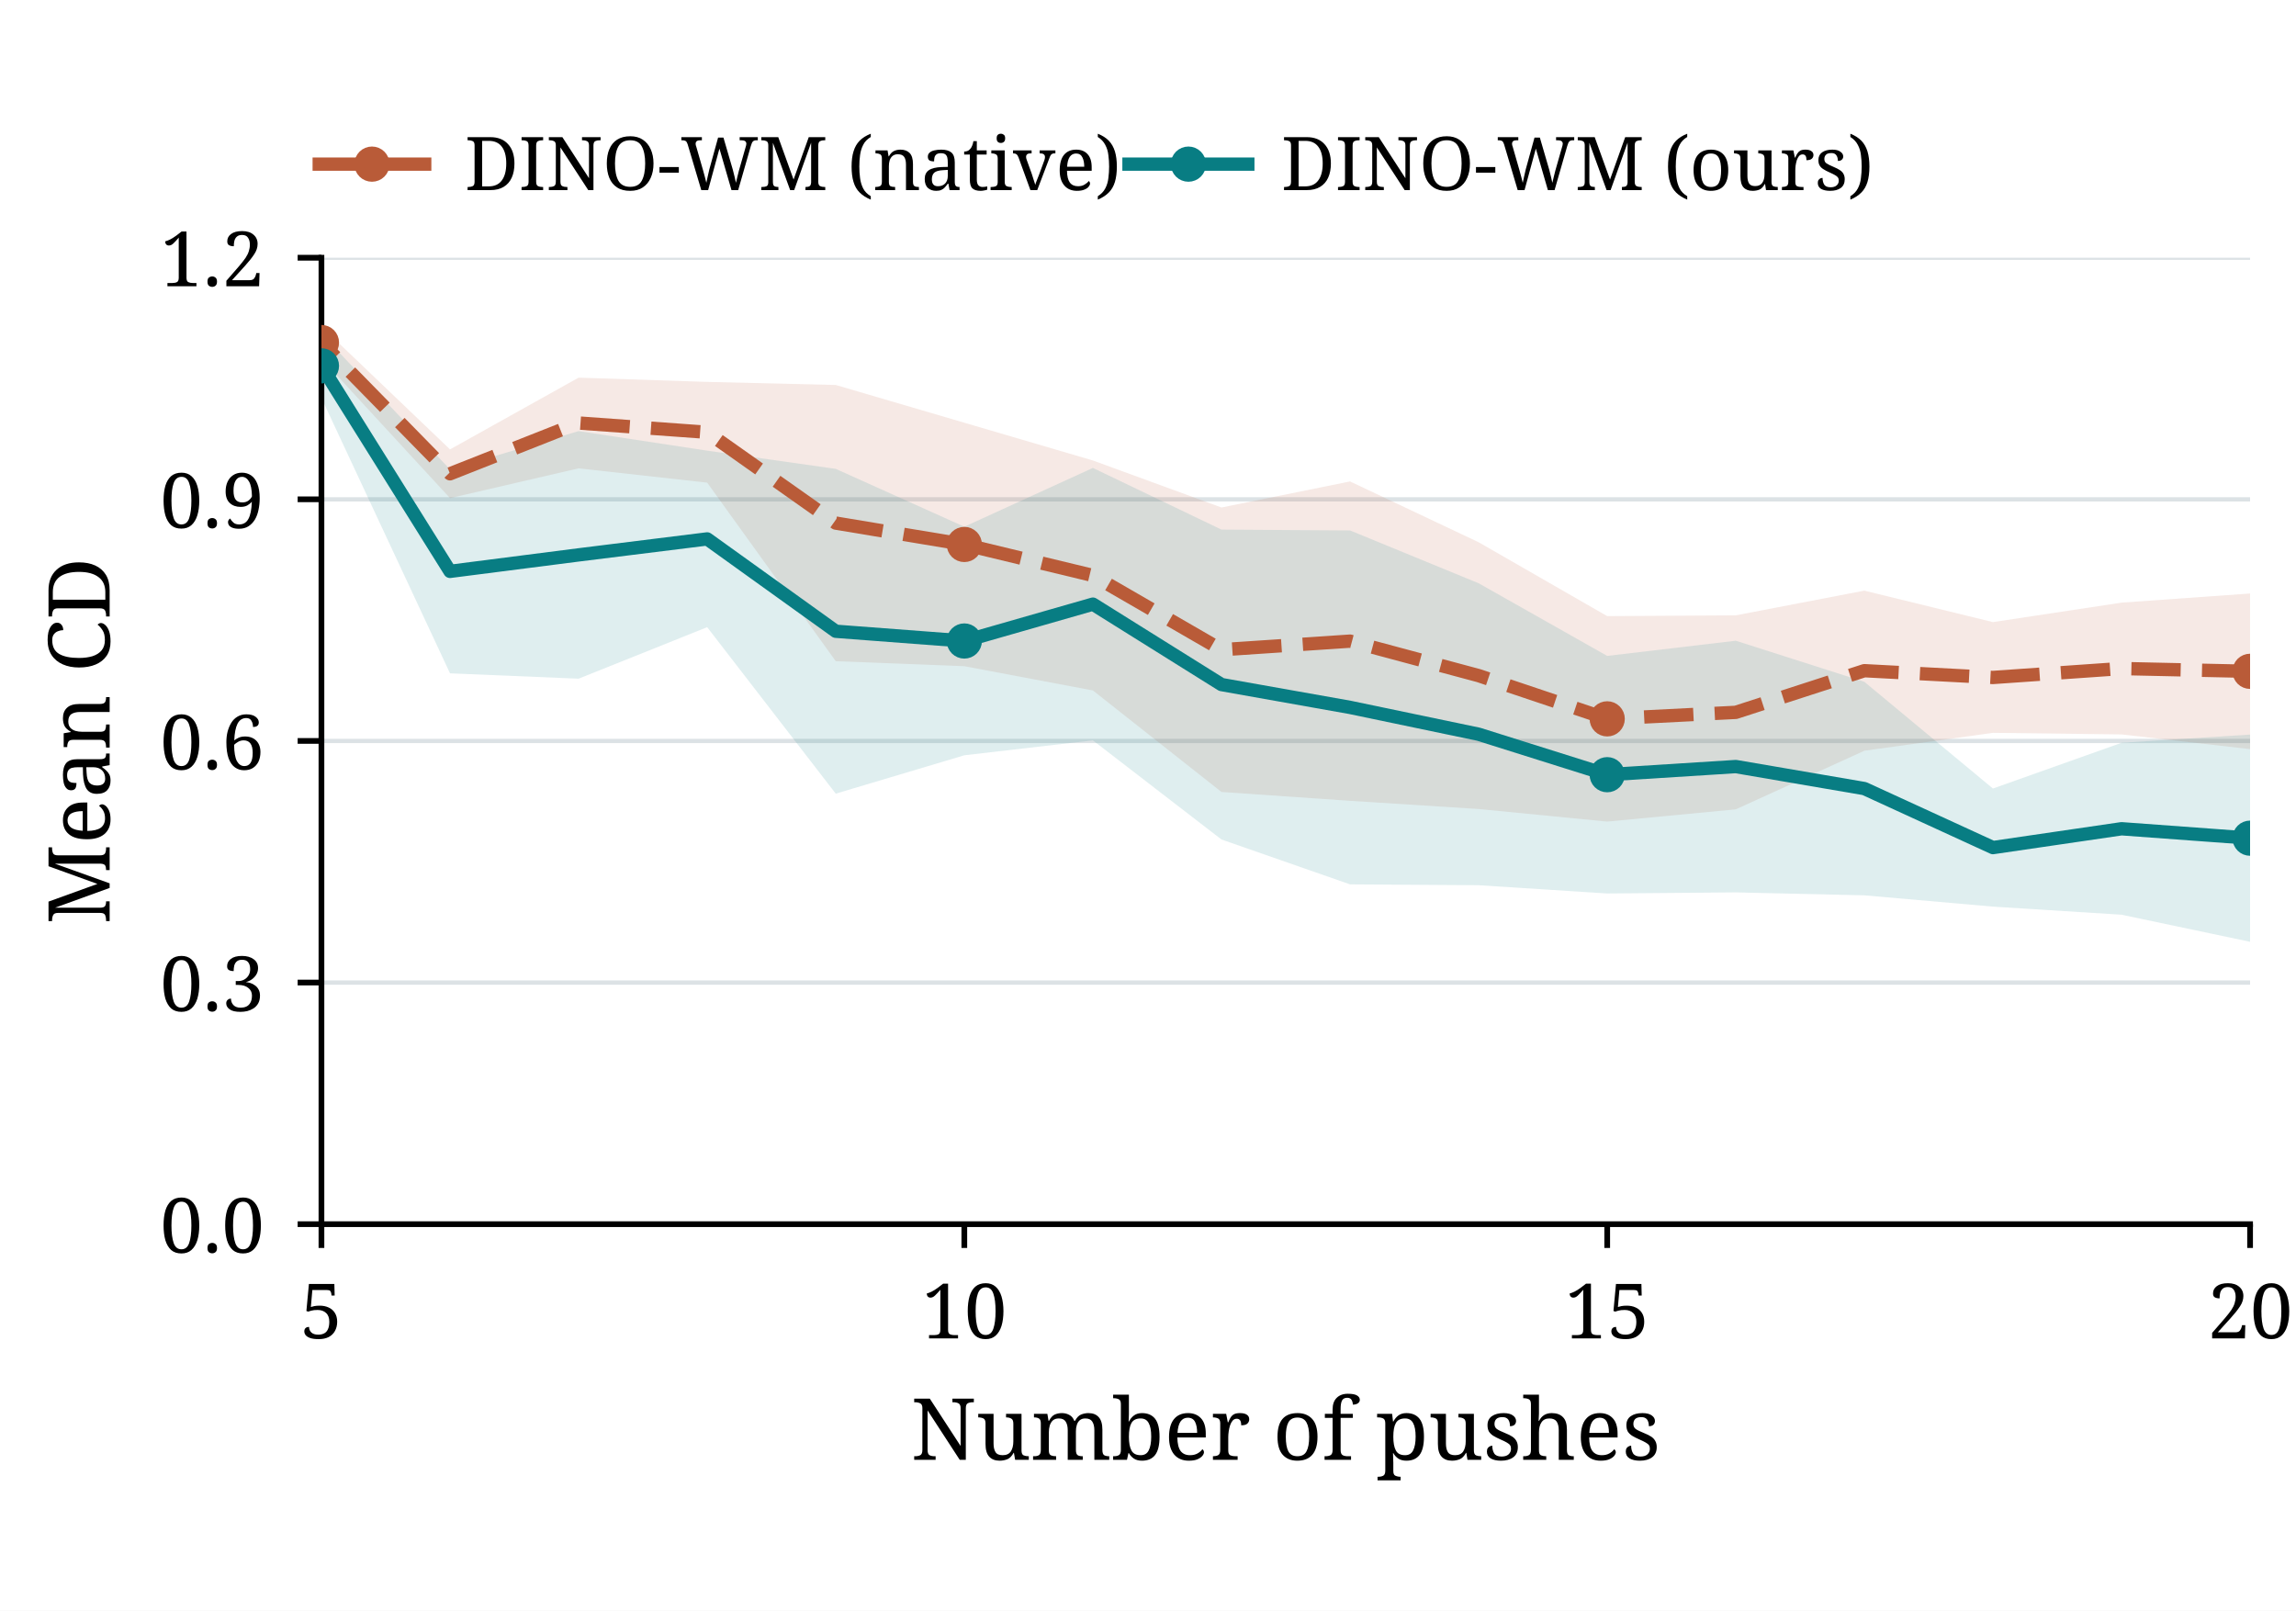
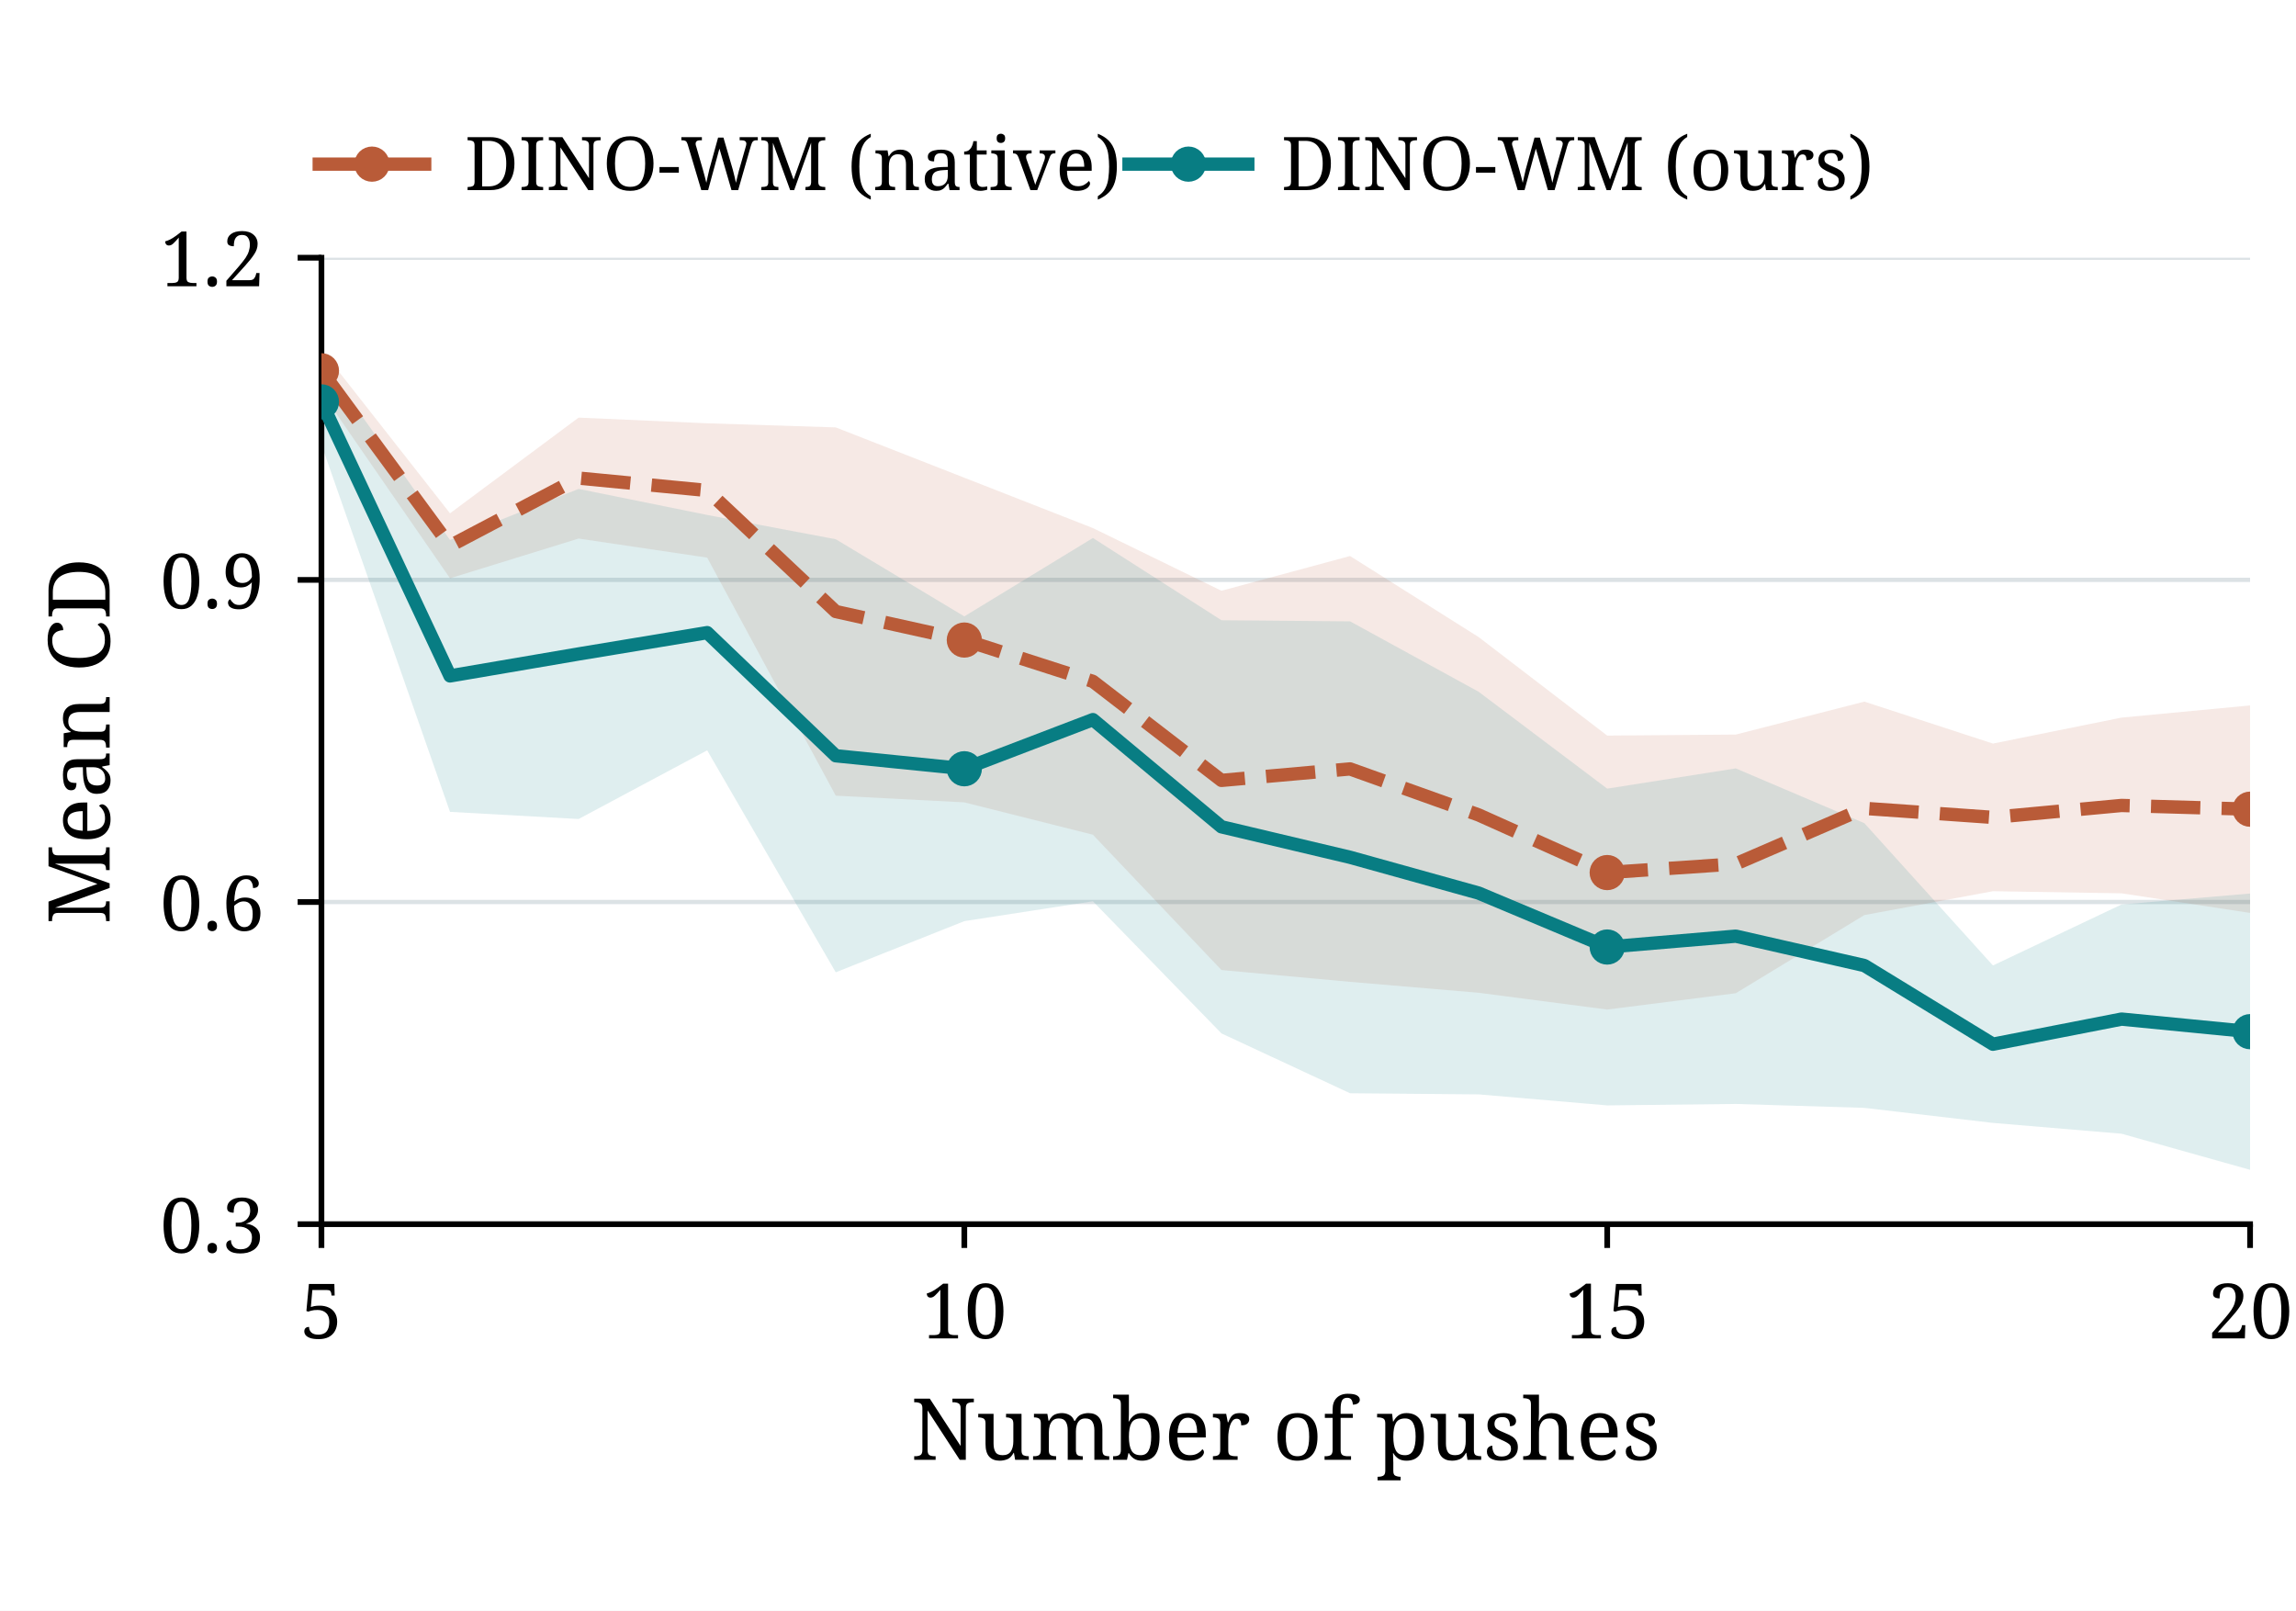
<svg xmlns="http://www.w3.org/2000/svg" xmlns:xlink="http://www.w3.org/1999/xlink" width="241.2pt" height="169.2pt" viewBox="0 0 241.2 169.2" version="1.1">
  <defs>
    <style type="text/css">*{stroke-linejoin: round; stroke-linecap: butt}</style>
  </defs>
  <g id="figure_1">
    <g id="patch_1">
      <path d="M 0 169.2 L 241.2 169.2 L 241.2 0 L 0 0 z " style="fill: #ffffff" />
    </g>
    <g id="axes_1">
      <g id="patch_2">
        <path d="M 33.768 128.592 L 236.376 128.592 L 236.376 27.072 L 33.768 27.072 z " style="fill: #ffffff" />
      </g>
      <g id="matplotlib.axis_1">
        <g id="xtick_1">
          <g id="line2d_1">
            <defs>
-               <path id="mee7f53ea67" d="M 0 0 L 0 2.5 " style="stroke: #000000; stroke-width: 0.6" />
+               <path id="mf7bd9090af" d="M 0 0 L 0 2.5 " style="stroke: #000000; stroke-width: 0.6" />
            </defs>
            <g>
-               <use xlink:href="#mee7f53ea67" x="33.768" y="128.592" style="stroke: #000000; stroke-width: 0.6" />
+               <use xlink:href="#mf7bd9090af" x="33.768" y="128.592" style="stroke: #000000; stroke-width: 0.6" />
            </g>
          </g>
          <g id="text_1">
            <text style="font-size: 8px; font-family: 'STIXGeneral', serif; text-anchor: middle" x="33.768" y="140.592" transform="rotate(-0 33.768 140.592)">5</text>
          </g>
        </g>
        <g id="xtick_2">
          <g id="line2d_2">
            <g>
-               <use xlink:href="#mee7f53ea67" x="101.304" y="128.592" style="stroke: #000000; stroke-width: 0.6" />
+               <use xlink:href="#mf7bd9090af" x="101.304" y="128.592" style="stroke: #000000; stroke-width: 0.6" />
            </g>
          </g>
          <g id="text_2">
            <text style="font-size: 8px; font-family: 'STIXGeneral', serif; text-anchor: middle" x="101.304" y="140.592" transform="rotate(-0 101.304 140.592)">10</text>
          </g>
        </g>
        <g id="xtick_3">
          <g id="line2d_3">
            <g>
-               <use xlink:href="#mee7f53ea67" x="168.84" y="128.592" style="stroke: #000000; stroke-width: 0.6" />
+               <use xlink:href="#mf7bd9090af" x="168.84" y="128.592" style="stroke: #000000; stroke-width: 0.6" />
            </g>
          </g>
          <g id="text_3">
            <text style="font-size: 8px; font-family: 'STIXGeneral', serif; text-anchor: middle" x="168.84" y="140.592" transform="rotate(-0 168.84 140.592)">15</text>
          </g>
        </g>
        <g id="xtick_4">
          <g id="line2d_4">
            <g>
-               <use xlink:href="#mee7f53ea67" x="236.376" y="128.592" style="stroke: #000000; stroke-width: 0.6" />
+               <use xlink:href="#mf7bd9090af" x="236.376" y="128.592" style="stroke: #000000; stroke-width: 0.6" />
            </g>
          </g>
          <g id="text_4">
            <text style="font-size: 8px; font-family: 'STIXGeneral', serif; text-anchor: middle" x="236.376" y="140.592" transform="rotate(-0 236.376 140.592)">20</text>
          </g>
        </g>
        <g id="text_5">
          <text style="font-size: 9px; font-family: 'STIXGeneral', serif; text-anchor: middle" x="135.072" y="153.342" transform="rotate(-0 135.072 153.342)">Number of pushes</text>
        </g>
      </g>
      <g id="matplotlib.axis_2">
        <g id="ytick_1">
          <g id="line2d_5">
-             <path d="M 33.768 128.592 L 236.376 128.592 " clip-path="url(#pab634c559a)" style="fill: none; stroke: #dce2e5; stroke-width: 0.45; stroke-linecap: square" />
+             <path d="M 33.768 128.592 L 236.376 128.592 " clip-path="url(#p7727ea5642)" style="fill: none; stroke: #dce2e5; stroke-width: 0.45; stroke-linecap: square" />
          </g>
          <g id="line2d_6">
            <defs>
-               <path id="m36e5a5483b" d="M 0 0 L -2.5 0 " style="stroke: #000000; stroke-width: 0.6" />
+               <path id="m8c24c1caae" d="M 0 0 L -2.5 0 " style="stroke: #000000; stroke-width: 0.6" />
            </defs>
            <g>
-               <use xlink:href="#m36e5a5483b" x="33.768" y="128.592" style="stroke: #000000; stroke-width: 0.6" />
+               <use xlink:href="#m8c24c1caae" x="33.768" y="128.592" style="stroke: #000000; stroke-width: 0.6" />
            </g>
          </g>
          <g id="text_6">
-             <text style="font-size: 8px; font-family: 'STIXGeneral', serif; text-anchor: end" x="27.768" y="131.592" transform="rotate(-0 27.768 131.592)">0.0</text>
+             <text style="font-size: 8px; font-family: 'STIXGeneral', serif; text-anchor: end" x="27.768" y="131.592" transform="rotate(-0 27.768 131.592)">0.3</text>
          </g>
        </g>
        <g id="ytick_2">
          <g id="line2d_7">
-             <path d="M 33.768 103.212 L 236.376 103.212 " clip-path="url(#pab634c559a)" style="fill: none; stroke: #dce2e5; stroke-width: 0.45; stroke-linecap: square" />
+             <path d="M 33.768 94.752 L 236.376 94.752 " clip-path="url(#p7727ea5642)" style="fill: none; stroke: #dce2e5; stroke-width: 0.45; stroke-linecap: square" />
          </g>
          <g id="line2d_8">
            <g>
-               <use xlink:href="#m36e5a5483b" x="33.768" y="103.212" style="stroke: #000000; stroke-width: 0.6" />
+               <use xlink:href="#m8c24c1caae" x="33.768" y="94.752" style="stroke: #000000; stroke-width: 0.6" />
            </g>
          </g>
          <g id="text_7">
-             <text style="font-size: 8px; font-family: 'STIXGeneral', serif; text-anchor: end" x="27.768" y="106.212" transform="rotate(-0 27.768 106.212)">0.3</text>
+             <text style="font-size: 8px; font-family: 'STIXGeneral', serif; text-anchor: end" x="27.768" y="97.752" transform="rotate(-0 27.768 97.752)">0.6</text>
          </g>
        </g>
        <g id="ytick_3">
          <g id="line2d_9">
-             <path d="M 33.768 77.832 L 236.376 77.832 " clip-path="url(#pab634c559a)" style="fill: none; stroke: #dce2e5; stroke-width: 0.45; stroke-linecap: square" />
+             <path d="M 33.768 60.912 L 236.376 60.912 " clip-path="url(#p7727ea5642)" style="fill: none; stroke: #dce2e5; stroke-width: 0.45; stroke-linecap: square" />
          </g>
          <g id="line2d_10">
            <g>
-               <use xlink:href="#m36e5a5483b" x="33.768" y="77.832" style="stroke: #000000; stroke-width: 0.6" />
+               <use xlink:href="#m8c24c1caae" x="33.768" y="60.912" style="stroke: #000000; stroke-width: 0.6" />
            </g>
          </g>
          <g id="text_8">
-             <text style="font-size: 8px; font-family: 'STIXGeneral', serif; text-anchor: end" x="27.768" y="80.832" transform="rotate(-0 27.768 80.832)">0.6</text>
+             <text style="font-size: 8px; font-family: 'STIXGeneral', serif; text-anchor: end" x="27.768" y="63.912" transform="rotate(-0 27.768 63.912)">0.9</text>
          </g>
        </g>
        <g id="ytick_4">
          <g id="line2d_11">
-             <path d="M 33.768 52.452 L 236.376 52.452 " clip-path="url(#pab634c559a)" style="fill: none; stroke: #dce2e5; stroke-width: 0.45; stroke-linecap: square" />
+             <path d="M 33.768 27.072 L 236.376 27.072 " clip-path="url(#p7727ea5642)" style="fill: none; stroke: #dce2e5; stroke-width: 0.45; stroke-linecap: square" />
          </g>
          <g id="line2d_12">
            <g>
-               <use xlink:href="#m36e5a5483b" x="33.768" y="52.452" style="stroke: #000000; stroke-width: 0.6" />
+               <use xlink:href="#m8c24c1caae" x="33.768" y="27.072" style="stroke: #000000; stroke-width: 0.6" />
            </g>
          </g>
          <g id="text_9">
-             <text style="font-size: 8px; font-family: 'STIXGeneral', serif; text-anchor: end" x="27.768" y="55.452" transform="rotate(-0 27.768 55.452)">0.9</text>
-           </g>
-         </g>
-         <g id="ytick_5">
-           <g id="line2d_13">
-             <path d="M 33.768 27.072 L 236.376 27.072 " clip-path="url(#pab634c559a)" style="fill: none; stroke: #dce2e5; stroke-width: 0.45; stroke-linecap: square" />
-           </g>
-           <g id="line2d_14">
-             <g>
-               <use xlink:href="#m36e5a5483b" x="33.768" y="27.072" style="stroke: #000000; stroke-width: 0.6" />
-             </g>
-           </g>
-           <g id="text_10">
            <text style="font-size: 8px; font-family: 'STIXGeneral', serif; text-anchor: end" x="27.768" y="30.072" transform="rotate(-0 27.768 30.072)">1.2</text>
          </g>
        </g>
-         <g id="text_11">
+         <g id="text_10">
          <text style="font-size: 9px; font-family: 'STIXGeneral', serif; text-anchor: middle" x="11.518" y="77.832" transform="rotate(-90 11.518 77.832)">Mean CD</text>
        </g>
      </g>
      <g id="FillBetweenPolyCollection_1">
-         <path d="M -33.768 -3.833 L -33.768 -3.833 L -20.261 10.999 L -6.754 26.203 L 6.754 41.685 L 20.261 37.469 L 33.768 37.666 L 47.275 52.328 L 60.782 49.197 L 74.29 50.699 L 87.797 69.454 L 101.304 69.981 L 114.811 72.529 L 128.318 83.191 L 141.826 84.121 L 155.333 84.981 L 168.84 86.303 L 182.347 85.018 L 195.854 78.861 L 209.362 76.98 L 222.869 77.146 L 236.376 78.691 L 236.376 62.344 L 236.376 62.344 L 222.869 63.304 L 209.362 65.349 L 195.854 62.043 L 182.347 64.639 L 168.84 64.72 L 155.333 56.959 L 141.826 50.572 L 128.318 53.31 L 114.811 48.37 L 101.304 44.404 L 87.797 40.44 L 74.29 40.116 L 60.782 39.67 L 47.275 47.207 L 33.768 34.297 L 20.261 30.703 L 6.754 30.464 L -6.754 10.097 L -20.261 -1.374 L -33.768 -3.833 z " clip-path="url(#pab634c559a)" style="fill: #b95b38; fill-opacity: 0.13" />
+         <path d="M -33.768 -14.134 L -33.768 -14.134 L -20.261 5.641 L -6.754 25.913 L 6.754 46.556 L 20.261 40.934 L 33.768 41.197 L 47.275 60.747 L 60.782 56.572 L 74.29 58.575 L 87.797 83.581 L 101.304 84.284 L 114.811 87.681 L 128.318 101.897 L 141.826 103.137 L 155.333 104.284 L 168.84 106.047 L 182.347 104.333 L 195.854 96.124 L 209.362 93.616 L 222.869 93.837 L 236.376 95.897 L 236.376 74.102 L 236.376 74.102 L 222.869 75.381 L 209.362 78.108 L 195.854 73.7 L 182.347 77.162 L 168.84 77.269 L 155.333 66.921 L 141.826 58.406 L 128.318 62.056 L 114.811 55.47 L 101.304 50.182 L 87.797 44.896 L 74.29 44.465 L 60.782 43.869 L 47.275 53.919 L 33.768 36.706 L 20.261 31.914 L 6.754 31.595 L -6.754 4.439 L -20.261 -10.855 L -33.768 -14.134 z " clip-path="url(#p7727ea5642)" style="fill: #b95b38; fill-opacity: 0.13" />
      </g>
      <g id="FillBetweenPolyCollection_2">
-         <path d="M -33.768 -3.833 L -33.768 -3.833 L -20.261 10.996 L -6.754 26.197 L 6.754 41.679 L 20.261 36.625 L 33.768 41.801 L 47.275 70.729 L 60.782 71.292 L 74.29 65.881 L 87.797 83.369 L 101.304 79.338 L 114.811 77.772 L 128.318 88.183 L 141.826 92.897 L 155.333 92.987 L 168.84 93.855 L 182.347 93.74 L 195.854 94.049 L 209.362 95.235 L 222.869 96.085 L 236.376 98.93 L 236.376 77.162 L 236.376 77.162 L 222.869 78.027 L 209.362 82.831 L 195.854 71.62 L 182.347 67.304 L 168.84 68.899 L 155.333 61.267 L 141.826 55.719 L 128.318 55.631 L 114.811 49.152 L 101.304 55.328 L 87.797 49.251 L 74.29 47.338 L 60.782 45.285 L 47.275 49.306 L 33.768 35.059 L 20.261 31.412 L 6.754 30.501 L -6.754 10.137 L -20.261 -1.302 L -33.768 -3.833 z " clip-path="url(#pab634c559a)" style="fill: #087d83; fill-opacity: 0.13" />
+         <path d="M -33.768 -14.134 L -33.768 -14.134 L -20.261 5.637 L -6.754 25.905 L 6.754 46.548 L 20.261 39.809 L 33.768 46.711 L 47.275 85.282 L 60.782 86.031 L 74.29 78.818 L 87.797 102.135 L 101.304 96.76 L 114.811 94.672 L 128.318 108.554 L 141.826 114.839 L 155.333 114.958 L 168.84 116.116 L 182.347 115.963 L 195.854 116.375 L 209.362 117.955 L 222.869 119.09 L 236.376 122.883 L 236.376 93.859 L 236.376 93.859 L 222.869 95.012 L 209.362 101.418 L 195.854 86.469 L 182.347 80.715 L 168.84 82.842 L 155.333 72.665 L 141.826 65.268 L 128.318 65.151 L 114.811 56.512 L 101.304 64.747 L 87.797 56.643 L 74.29 54.093 L 60.782 51.356 L 47.275 56.717 L 33.768 37.721 L 20.261 32.858 L 6.754 31.644 L -6.754 4.491 L -20.261 -10.76 L -33.768 -14.134 z " clip-path="url(#p7727ea5642)" style="fill: #087d83; fill-opacity: 0.13" />
      </g>
      <g id="patch_3">
        <path d="M 33.768 128.592 L 33.768 27.072 " style="fill: none; stroke: #000000; stroke-width: 0.6; stroke-linejoin: miter; stroke-linecap: square" />
      </g>
      <g id="patch_4">
        <path d="M 33.768 128.592 L 236.376 128.592 " style="fill: none; stroke: #000000; stroke-width: 0.6; stroke-linejoin: miter; stroke-linecap: square" />
      </g>
-       <g id="line2d_15">
-         <path d="M -1 25.785 L 6.754 36.074 L 20.261 34.086 L 33.768 35.982 L 47.275 49.768 L 60.782 44.433 L 74.29 45.408 L 87.797 54.947 L 101.304 57.193 L 114.811 60.45 L 128.318 68.25 L 141.826 67.347 L 155.333 70.97 L 168.84 75.511 L 182.347 74.828 L 195.854 70.452 L 209.362 71.165 L 222.869 70.225 L 236.376 70.518 " clip-path="url(#pab634c559a)" style="fill: none; stroke-dasharray: 5.18,2.24; stroke-dashoffset: 0; stroke: #b95b38; stroke-width: 1.4" />
+       <g id="line2d_13">
+         <path d="M -1 25.356 L 6.754 39.075 L 20.261 36.424 L 33.768 38.951 L 47.275 57.333 L 60.782 50.221 L 74.29 51.52 L 87.797 64.238 L 101.304 67.233 L 114.811 71.576 L 128.318 81.976 L 141.826 80.771 L 155.333 85.603 L 168.84 91.658 L 182.347 90.747 L 195.854 84.912 L 209.362 85.862 L 222.869 84.609 L 236.376 85 " clip-path="url(#p7727ea5642)" style="fill: none; stroke-dasharray: 5.18,2.24; stroke-dashoffset: 0; stroke: #b95b38; stroke-width: 1.4" />
        <defs>
-           <path id="m06a1578f62" d="M 0 1.35 C 0.358 1.35 0.701 1.208 0.955 0.955 C 1.208 0.701 1.35 0.358 1.35 0 C 1.35 -0.358 1.208 -0.701 0.955 -0.955 C 0.701 -1.208 0.358 -1.35 0 -1.35 C -0.358 -1.35 -0.701 -1.208 -0.955 -0.955 C -1.208 -0.701 -1.35 -0.358 -1.35 0 C -1.35 0.358 -1.208 0.701 -0.955 0.955 C -0.701 1.208 -0.358 1.35 0 1.35 z " style="stroke: #b95b38" />
+           <path id="md93b8b4121" d="M 0 1.35 C 0.358 1.35 0.701 1.208 0.955 0.955 C 1.208 0.701 1.35 0.358 1.35 0 C 1.35 -0.358 1.208 -0.701 0.955 -0.955 C 0.701 -1.208 0.358 -1.35 0 -1.35 C -0.358 -1.35 -0.701 -1.208 -0.955 -0.955 C -1.208 -0.701 -1.35 -0.358 -1.35 0 C -1.35 0.358 -1.208 0.701 -0.955 0.955 C -0.701 1.208 -0.358 1.35 0 1.35 z " style="stroke: #b95b38" />
        </defs>
-         <g clip-path="url(#pab634c559a)">
-           <use xlink:href="#m06a1578f62" x="-1" y="15.485" style="fill: #b95b38; stroke: #b95b38" />
-           <use xlink:href="#m06a1578f62" x="33.768" y="35.982" style="fill: #b95b38; stroke: #b95b38" />
-           <use xlink:href="#m06a1578f62" x="101.304" y="57.193" style="fill: #b95b38; stroke: #b95b38" />
-           <use xlink:href="#m06a1578f62" x="168.84" y="75.511" style="fill: #b95b38; stroke: #b95b38" />
-           <use xlink:href="#m06a1578f62" x="236.376" y="70.518" style="fill: #b95b38; stroke: #b95b38" />
+         <g clip-path="url(#p7727ea5642)">
+           <use xlink:href="#md93b8b4121" x="-1" y="11.623" style="fill: #b95b38; stroke: #b95b38" />
+           <use xlink:href="#md93b8b4121" x="33.768" y="38.951" style="fill: #b95b38; stroke: #b95b38" />
+           <use xlink:href="#md93b8b4121" x="101.304" y="67.233" style="fill: #b95b38; stroke: #b95b38" />
+           <use xlink:href="#md93b8b4121" x="168.84" y="91.658" style="fill: #b95b38; stroke: #b95b38" />
+           <use xlink:href="#md93b8b4121" x="236.376" y="85" style="fill: #b95b38; stroke: #b95b38" />
        </g>
      </g>
-       <g id="line2d_16">
-         <path d="M -1 25.801 L 6.754 36.09 L 20.261 34.018 L 33.768 38.43 L 47.275 60.018 L 60.782 58.288 L 74.29 56.61 L 87.797 66.31 L 101.304 67.333 L 114.811 63.462 L 128.318 71.907 L 141.826 74.308 L 155.333 77.127 L 168.84 81.377 L 182.347 80.522 L 195.854 82.835 L 209.362 89.033 L 222.869 87.056 L 236.376 88.046 " clip-path="url(#pab634c559a)" style="fill: none; stroke: #087d83; stroke-width: 1.4; stroke-linecap: square" />
+       <g id="line2d_14">
+         <path d="M -1 25.378 L 6.754 39.096 L 20.261 36.333 L 33.768 42.216 L 47.275 71 L 60.782 68.694 L 74.29 66.455 L 87.797 79.389 L 101.304 80.753 L 114.811 75.592 L 128.318 86.852 L 141.826 90.053 L 155.333 93.812 L 168.84 99.479 L 182.347 98.339 L 195.854 101.422 L 209.362 109.687 L 222.869 107.051 L 236.376 108.371 " clip-path="url(#p7727ea5642)" style="fill: none; stroke: #087d83; stroke-width: 1.4; stroke-linecap: square" />
        <defs>
-           <path id="md9291a93a5" d="M 0 1.35 C 0.358 1.35 0.701 1.208 0.955 0.955 C 1.208 0.701 1.35 0.358 1.35 0 C 1.35 -0.358 1.208 -0.701 0.955 -0.955 C 0.701 -1.208 0.358 -1.35 0 -1.35 C -0.358 -1.35 -0.701 -1.208 -0.955 -0.955 C -1.208 -0.701 -1.35 -0.358 -1.35 0 C -1.35 0.358 -1.208 0.701 -0.955 0.955 C -0.701 1.208 -0.358 1.35 0 1.35 z " style="stroke: #087d83" />
+           <path id="m247de2d261" d="M 0 1.35 C 0.358 1.35 0.701 1.208 0.955 0.955 C 1.208 0.701 1.35 0.358 1.35 0 C 1.35 -0.358 1.208 -0.701 0.955 -0.955 C 0.701 -1.208 0.358 -1.35 0 -1.35 C -0.358 -1.35 -0.701 -1.208 -0.955 -0.955 C -1.208 -0.701 -1.35 -0.358 -1.35 0 C -1.35 0.358 -1.208 0.701 -0.955 0.955 C -0.701 1.208 -0.358 1.35 0 1.35 z " style="stroke: #087d83" />
        </defs>
-         <g clip-path="url(#pab634c559a)">
-           <use xlink:href="#md9291a93a5" x="-1" y="16.673" style="fill: #087d83; stroke: #087d83" />
-           <use xlink:href="#md9291a93a5" x="33.768" y="38.43" style="fill: #087d83; stroke: #087d83" />
-           <use xlink:href="#md9291a93a5" x="101.304" y="67.333" style="fill: #087d83; stroke: #087d83" />
-           <use xlink:href="#md9291a93a5" x="168.84" y="81.377" style="fill: #087d83; stroke: #087d83" />
-           <use xlink:href="#md9291a93a5" x="236.376" y="88.046" style="fill: #087d83; stroke: #087d83" />
+         <g clip-path="url(#p7727ea5642)">
+           <use xlink:href="#m247de2d261" x="-1" y="13.207" style="fill: #087d83; stroke: #087d83" />
+           <use xlink:href="#m247de2d261" x="33.768" y="42.216" style="fill: #087d83; stroke: #087d83" />
+           <use xlink:href="#m247de2d261" x="101.304" y="80.753" style="fill: #087d83; stroke: #087d83" />
+           <use xlink:href="#m247de2d261" x="168.84" y="99.479" style="fill: #087d83; stroke: #087d83" />
+           <use xlink:href="#m247de2d261" x="236.376" y="108.371" style="fill: #087d83; stroke: #087d83" />
        </g>
      </g>
      <g id="legend_1">
-         <g id="line2d_17">
+         <g id="line2d_15">
          <path d="M 32.836 17.242 L 39.076 17.242 L 45.316 17.242 " style="fill: none; stroke-dasharray: 5.18,2.24; stroke-dashoffset: 0; stroke: #b95b38; stroke-width: 1.4" />
          <g>
-             <use xlink:href="#m06a1578f62" x="39.076" y="17.242" style="fill: #b95b38; stroke: #b95b38" />
+             <use xlink:href="#md93b8b4121" x="39.076" y="17.242" style="fill: #b95b38; stroke: #b95b38" />
+           </g>
+         </g>
+         <g id="text_11">
+           <text style="font-size: 7.8px; font-family: 'STIXGeneral', serif; text-anchor: start" x="48.826" y="19.972" transform="rotate(-0 48.82584 19.9716)">DINO-WM (native)</text>
+         </g>
+         <g id="line2d_16">
+           <path d="M 118.605 17.242 L 124.845 17.242 L 131.085 17.242 " style="fill: none; stroke: #087d83; stroke-width: 1.4; stroke-linecap: square" />
+           <g>
+             <use xlink:href="#m247de2d261" x="124.845" y="17.242" style="fill: #087d83; stroke: #087d83" />
          </g>
        </g>
        <g id="text_12">
-           <text style="font-size: 7.8px; font-family: 'STIXGeneral', serif; text-anchor: start" x="48.826" y="19.972" transform="rotate(-0 48.82584 19.9716)">DINO-WM (native)</text>
-         </g>
-         <g id="line2d_18">
-           <path d="M 118.605 17.242 L 124.845 17.242 L 131.085 17.242 " style="fill: none; stroke: #087d83; stroke-width: 1.4; stroke-linecap: square" />
-           <g>
-             <use xlink:href="#md9291a93a5" x="124.845" y="17.242" style="fill: #087d83; stroke: #087d83" />
-           </g>
-         </g>
-         <g id="text_13">
          <text style="font-size: 7.8px; font-family: 'STIXGeneral', serif; text-anchor: start" x="134.595" y="19.972" transform="rotate(-0 134.5954 19.9716)">DINO-WM (ours)</text>
        </g>
      </g>
    </g>
  </g>
  <defs>
-     <clipPath id="pab634c559a">
+     <clipPath id="p7727ea5642">
      <rect x="33.768" y="27.072" width="202.608" height="101.52" />
    </clipPath>
  </defs>
</svg>
